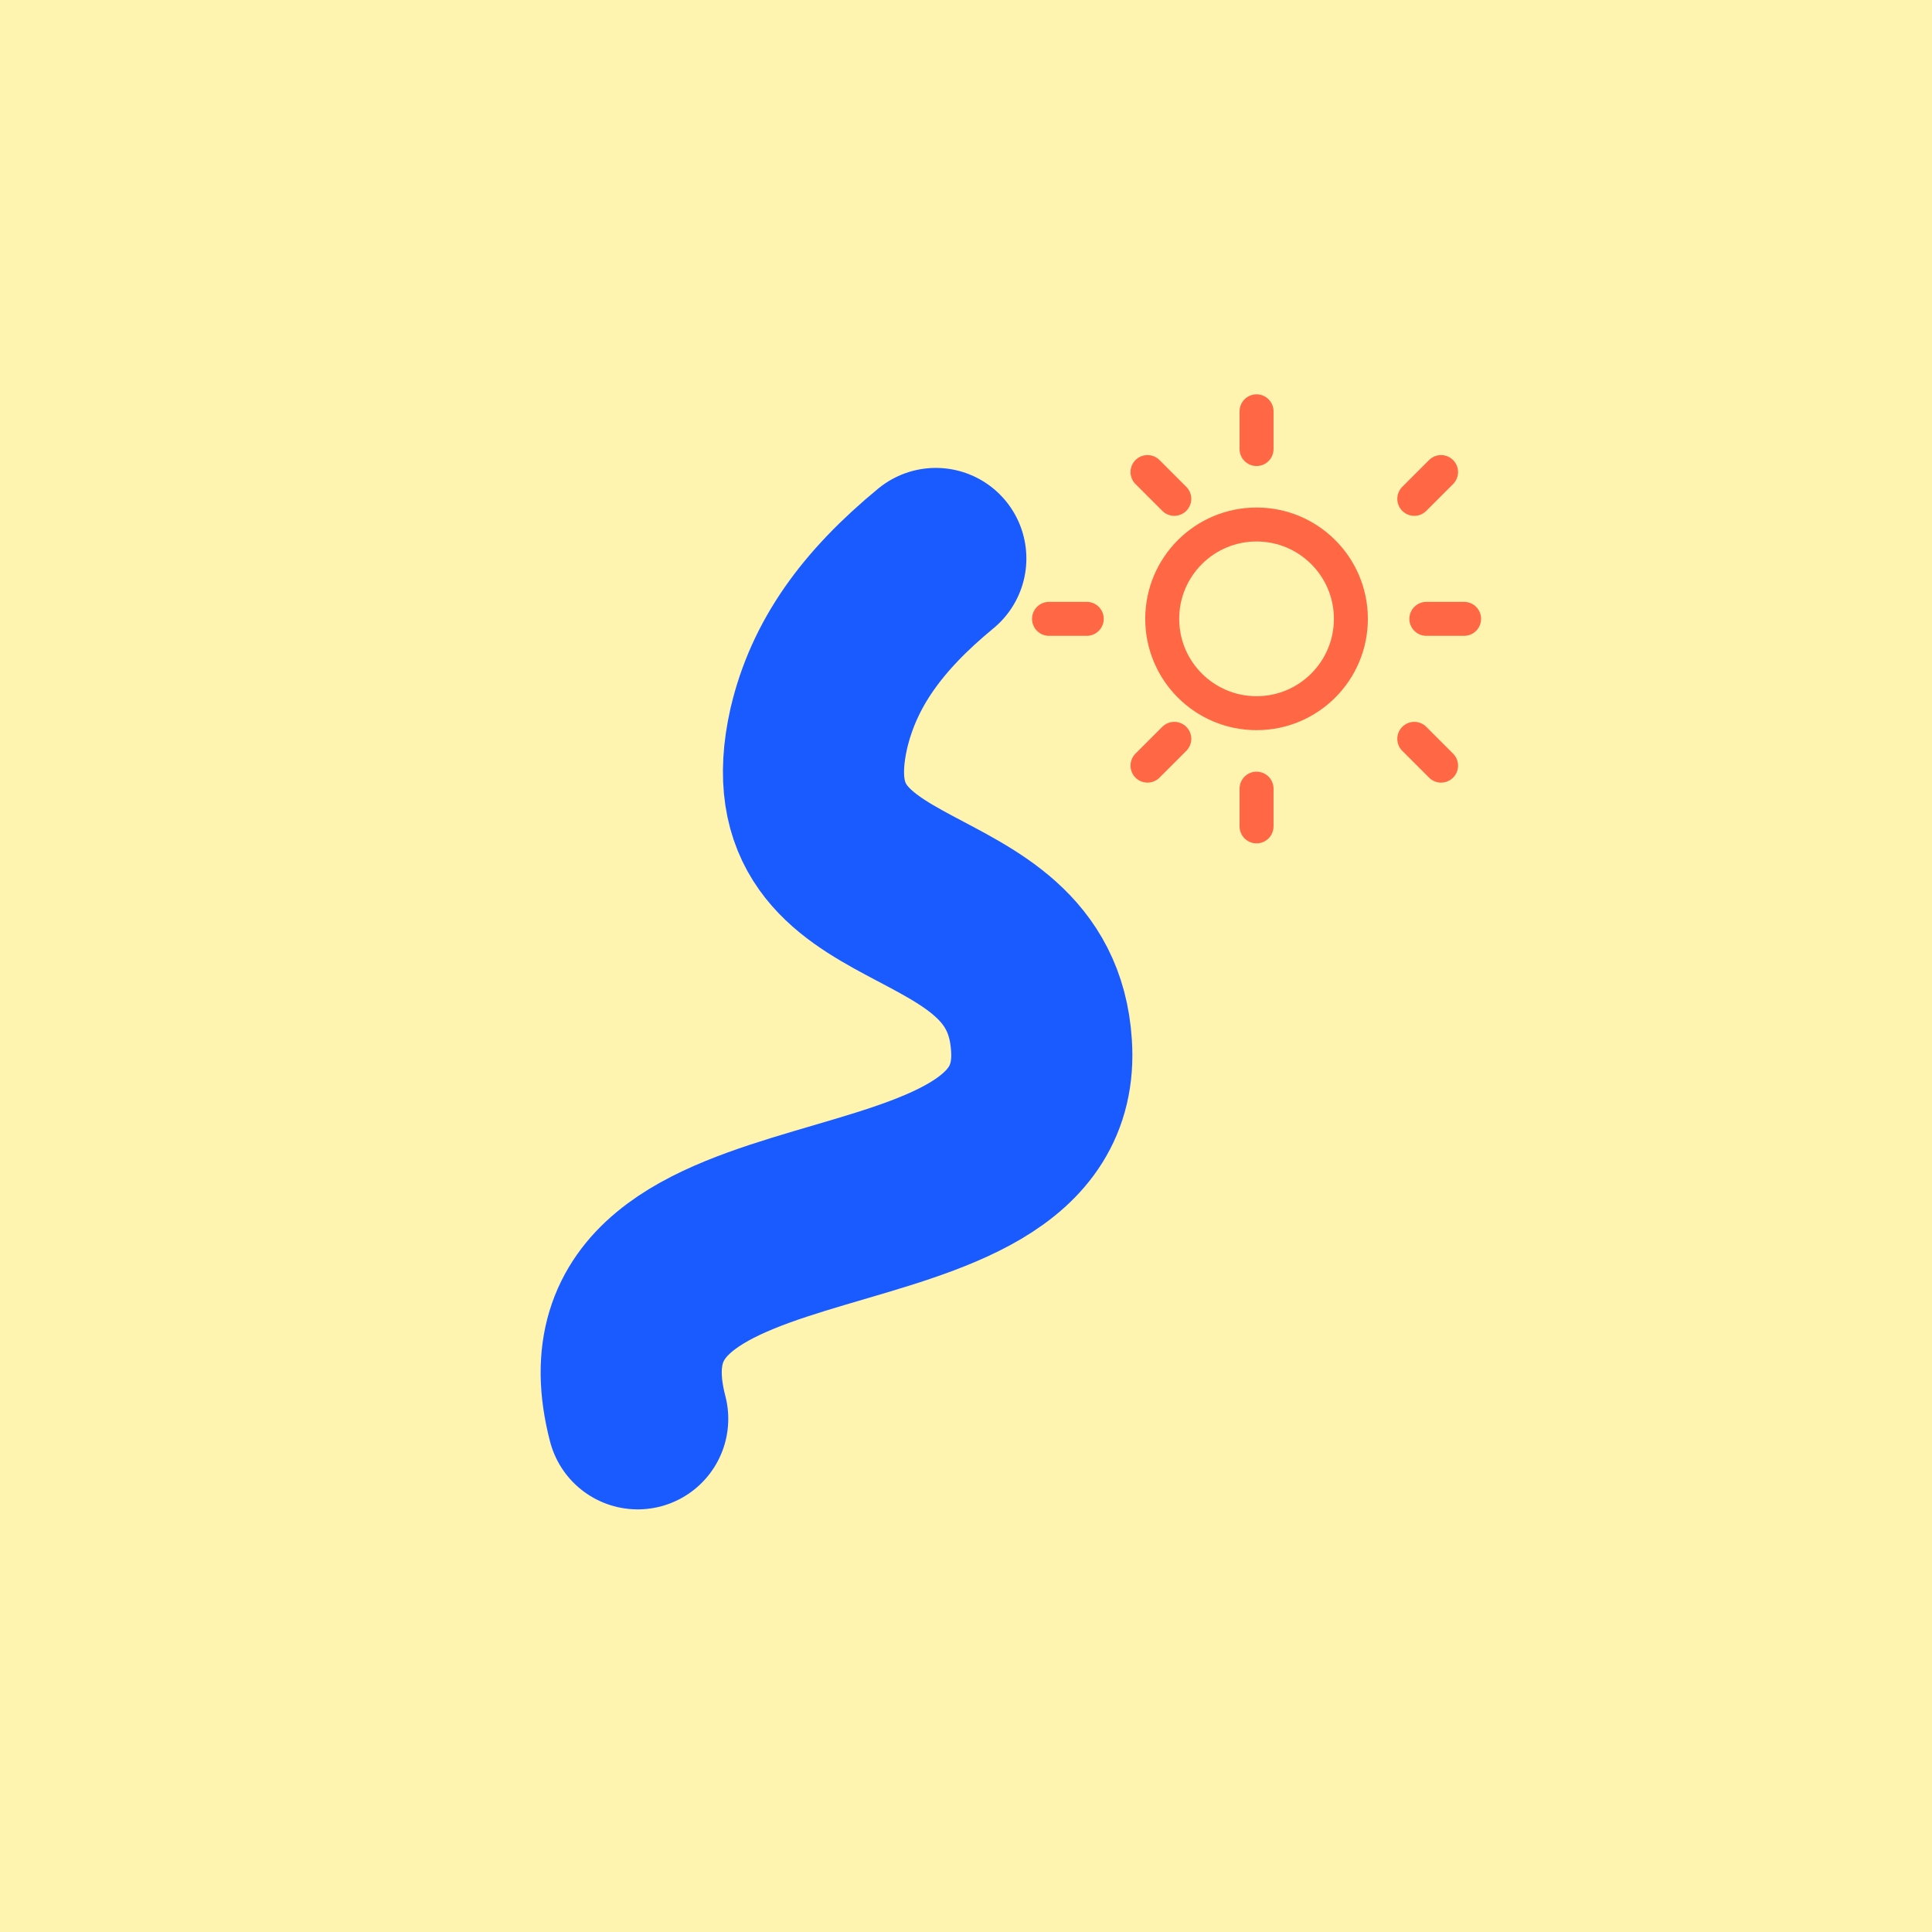
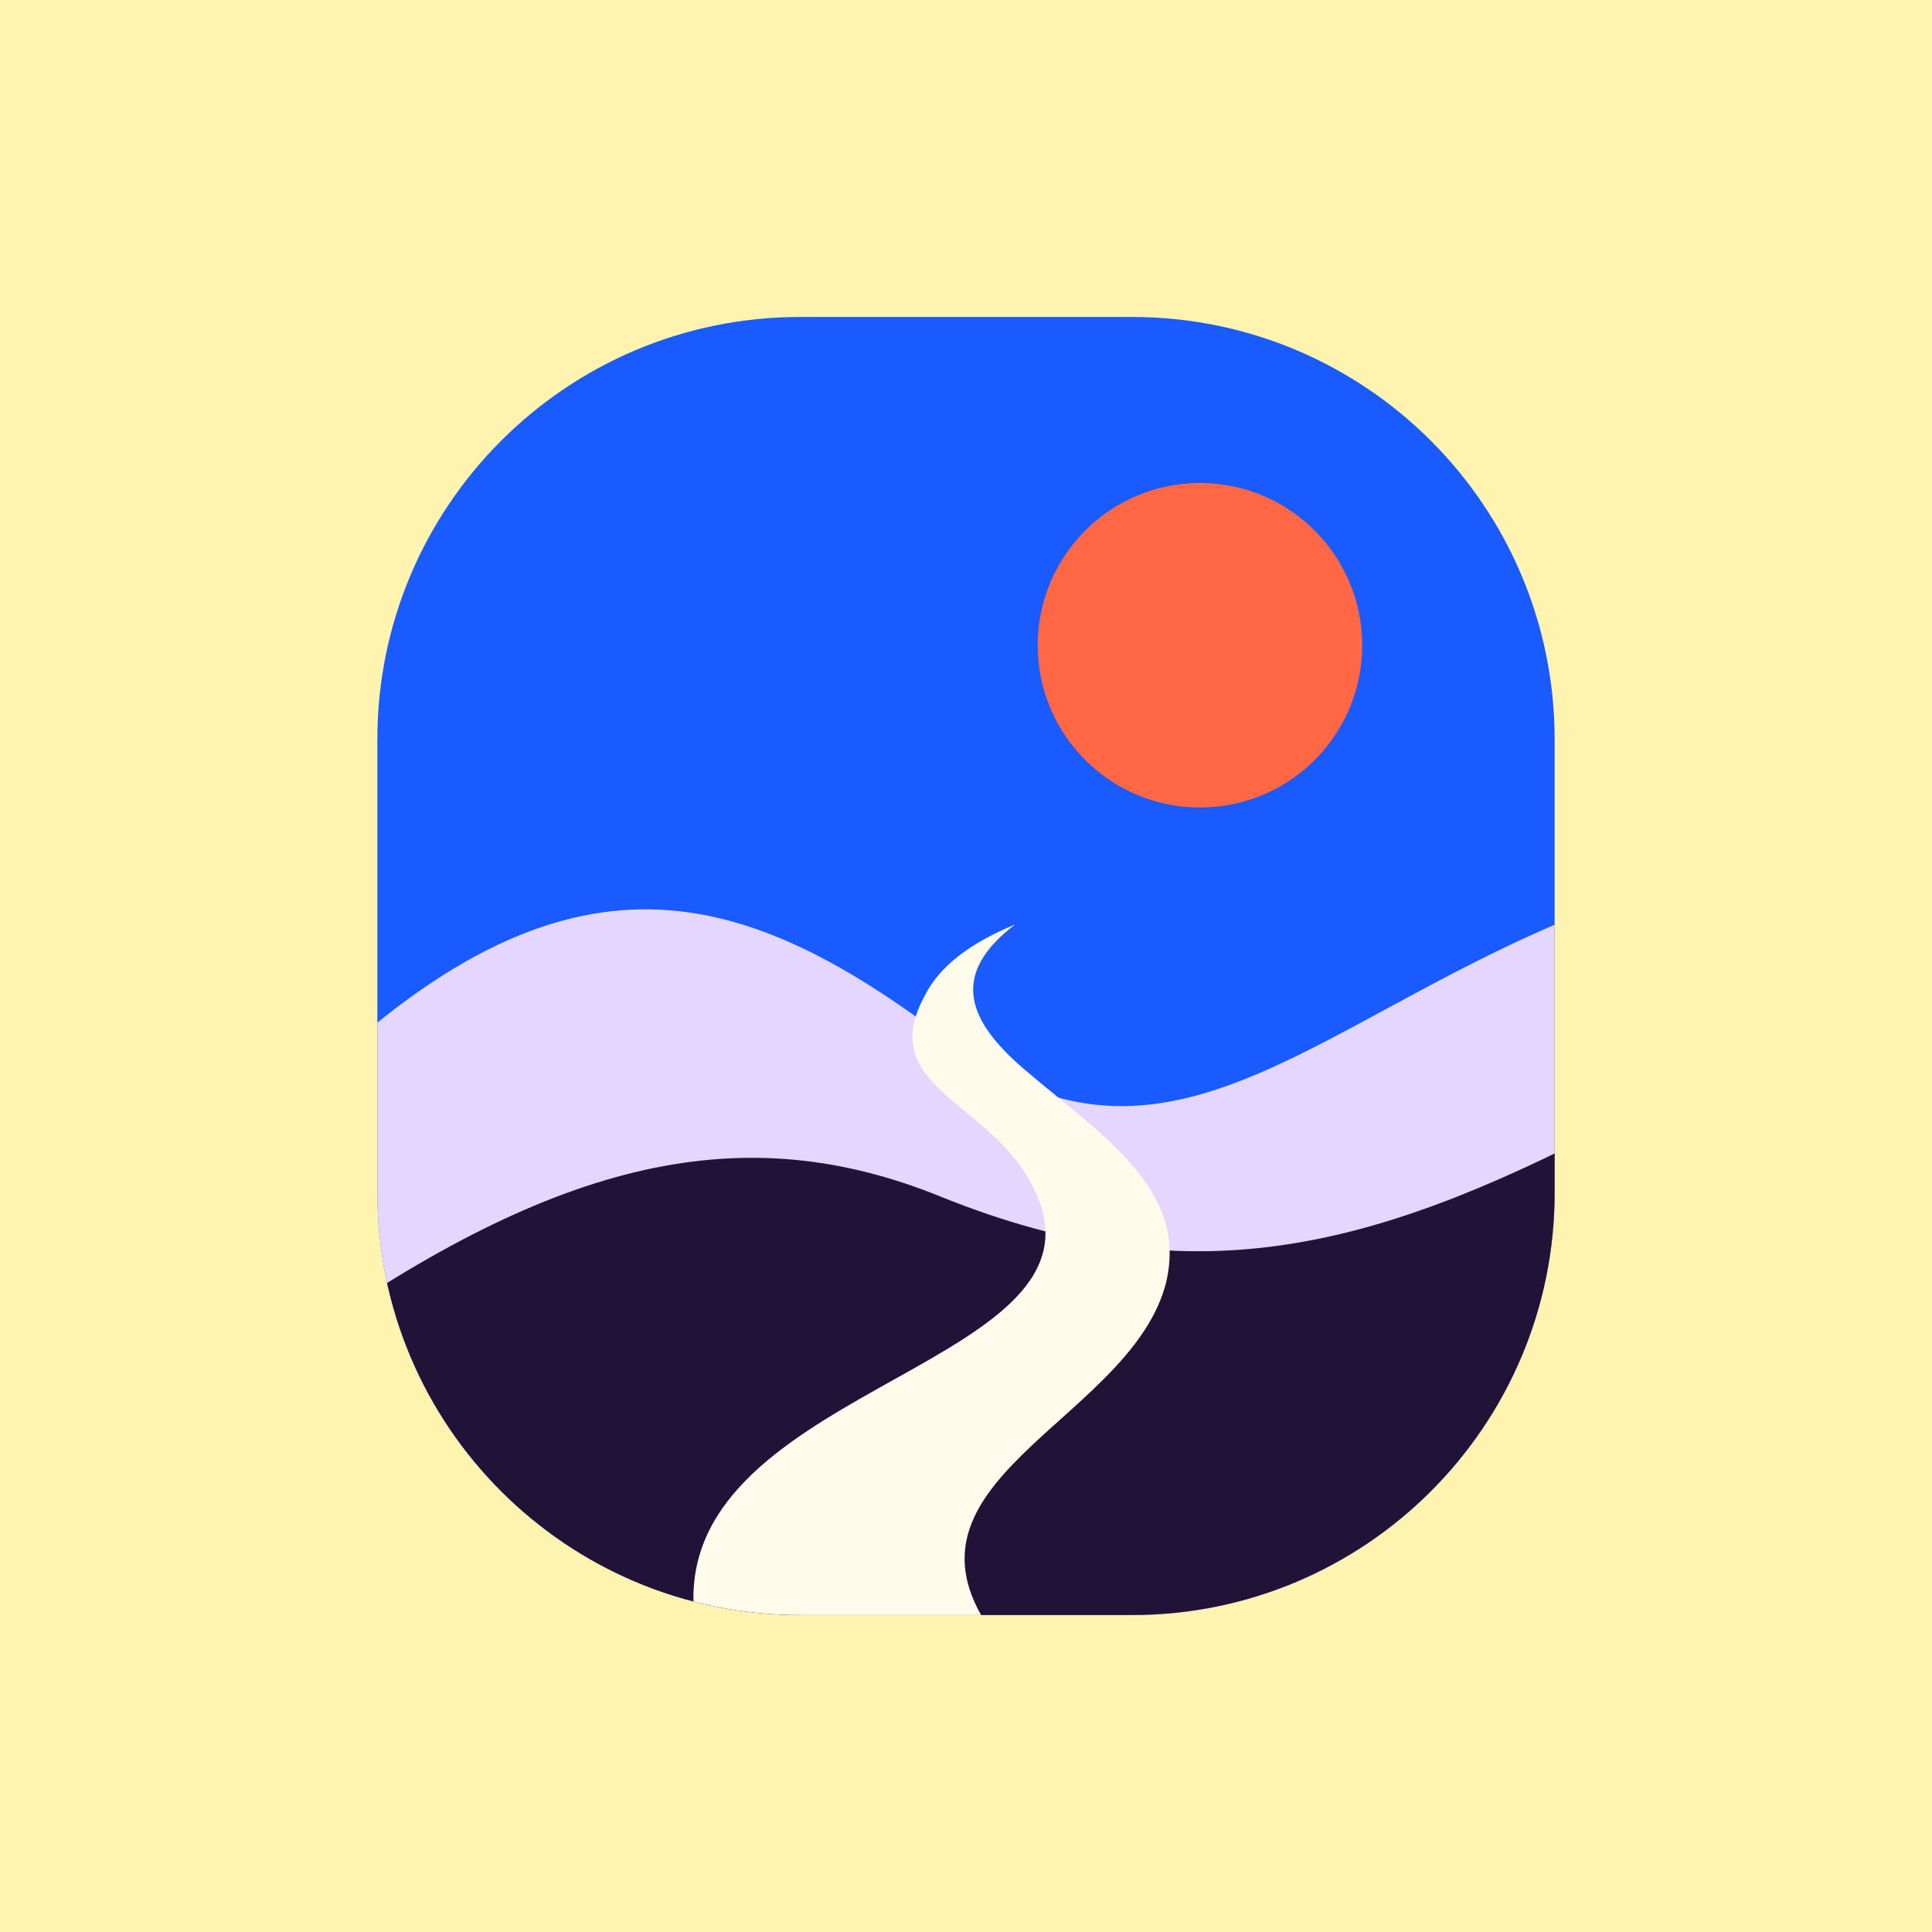
<svg xmlns="http://www.w3.org/2000/svg" viewBox="0 0 512 512">
+   <defs>
+     <clipPath id="landscape">
+       <rect x="100" y="84" width="312" height="344" rx="112" />
+     </clipPath>
+   </defs>
  <rect width="512" height="512" fill="#fff4af" />
-   <path d="M169 376C151 307 280 336 276 277C273 230 205 246 217 193C221 176 231 162 248 148" fill="none" stroke="#195bff" stroke-width="48" stroke-linecap="round" stroke-linejoin="round" />
-   <g fill="none" stroke="#ff6745" stroke-width="9" stroke-linecap="round">
-     <circle cx="333" cy="164" r="25" />
-     <path d="M333 119v-10m0 100v10m-45-55h-10m100 0h10m-76.8-31.8-7.1-7.1m70.7 70.7 7.1 7.1m-70.7-7.1-7.1 7.1m70.7-70.7 7.1-7.1" />
+   <g clip-path="url(#landscape)">
+     <rect x="100" y="84" width="312" height="344" fill="#195bff" />
+     <circle cx="318" cy="171" r="43" fill="#ff6745" />
+     <path d="M80 289C151 219 198 235 253 277C313 321 353 264 433 237V448H80Z" fill="#e4d6ff" />
+     <path d="M80 355C148 307 197 296 249 317C318 345 367 330 433 295V448H80Z" fill="#211238" />
+     <path d="M184 428C178 369 289 363 276 320C267 292 231 290 245 264C249 256 257 250 269 245C252 258 256 270 271 283C292 301 315 315 309 340C300 375 239 391 260 428Z" fill="#fffbea" />
  </g>
</svg>
